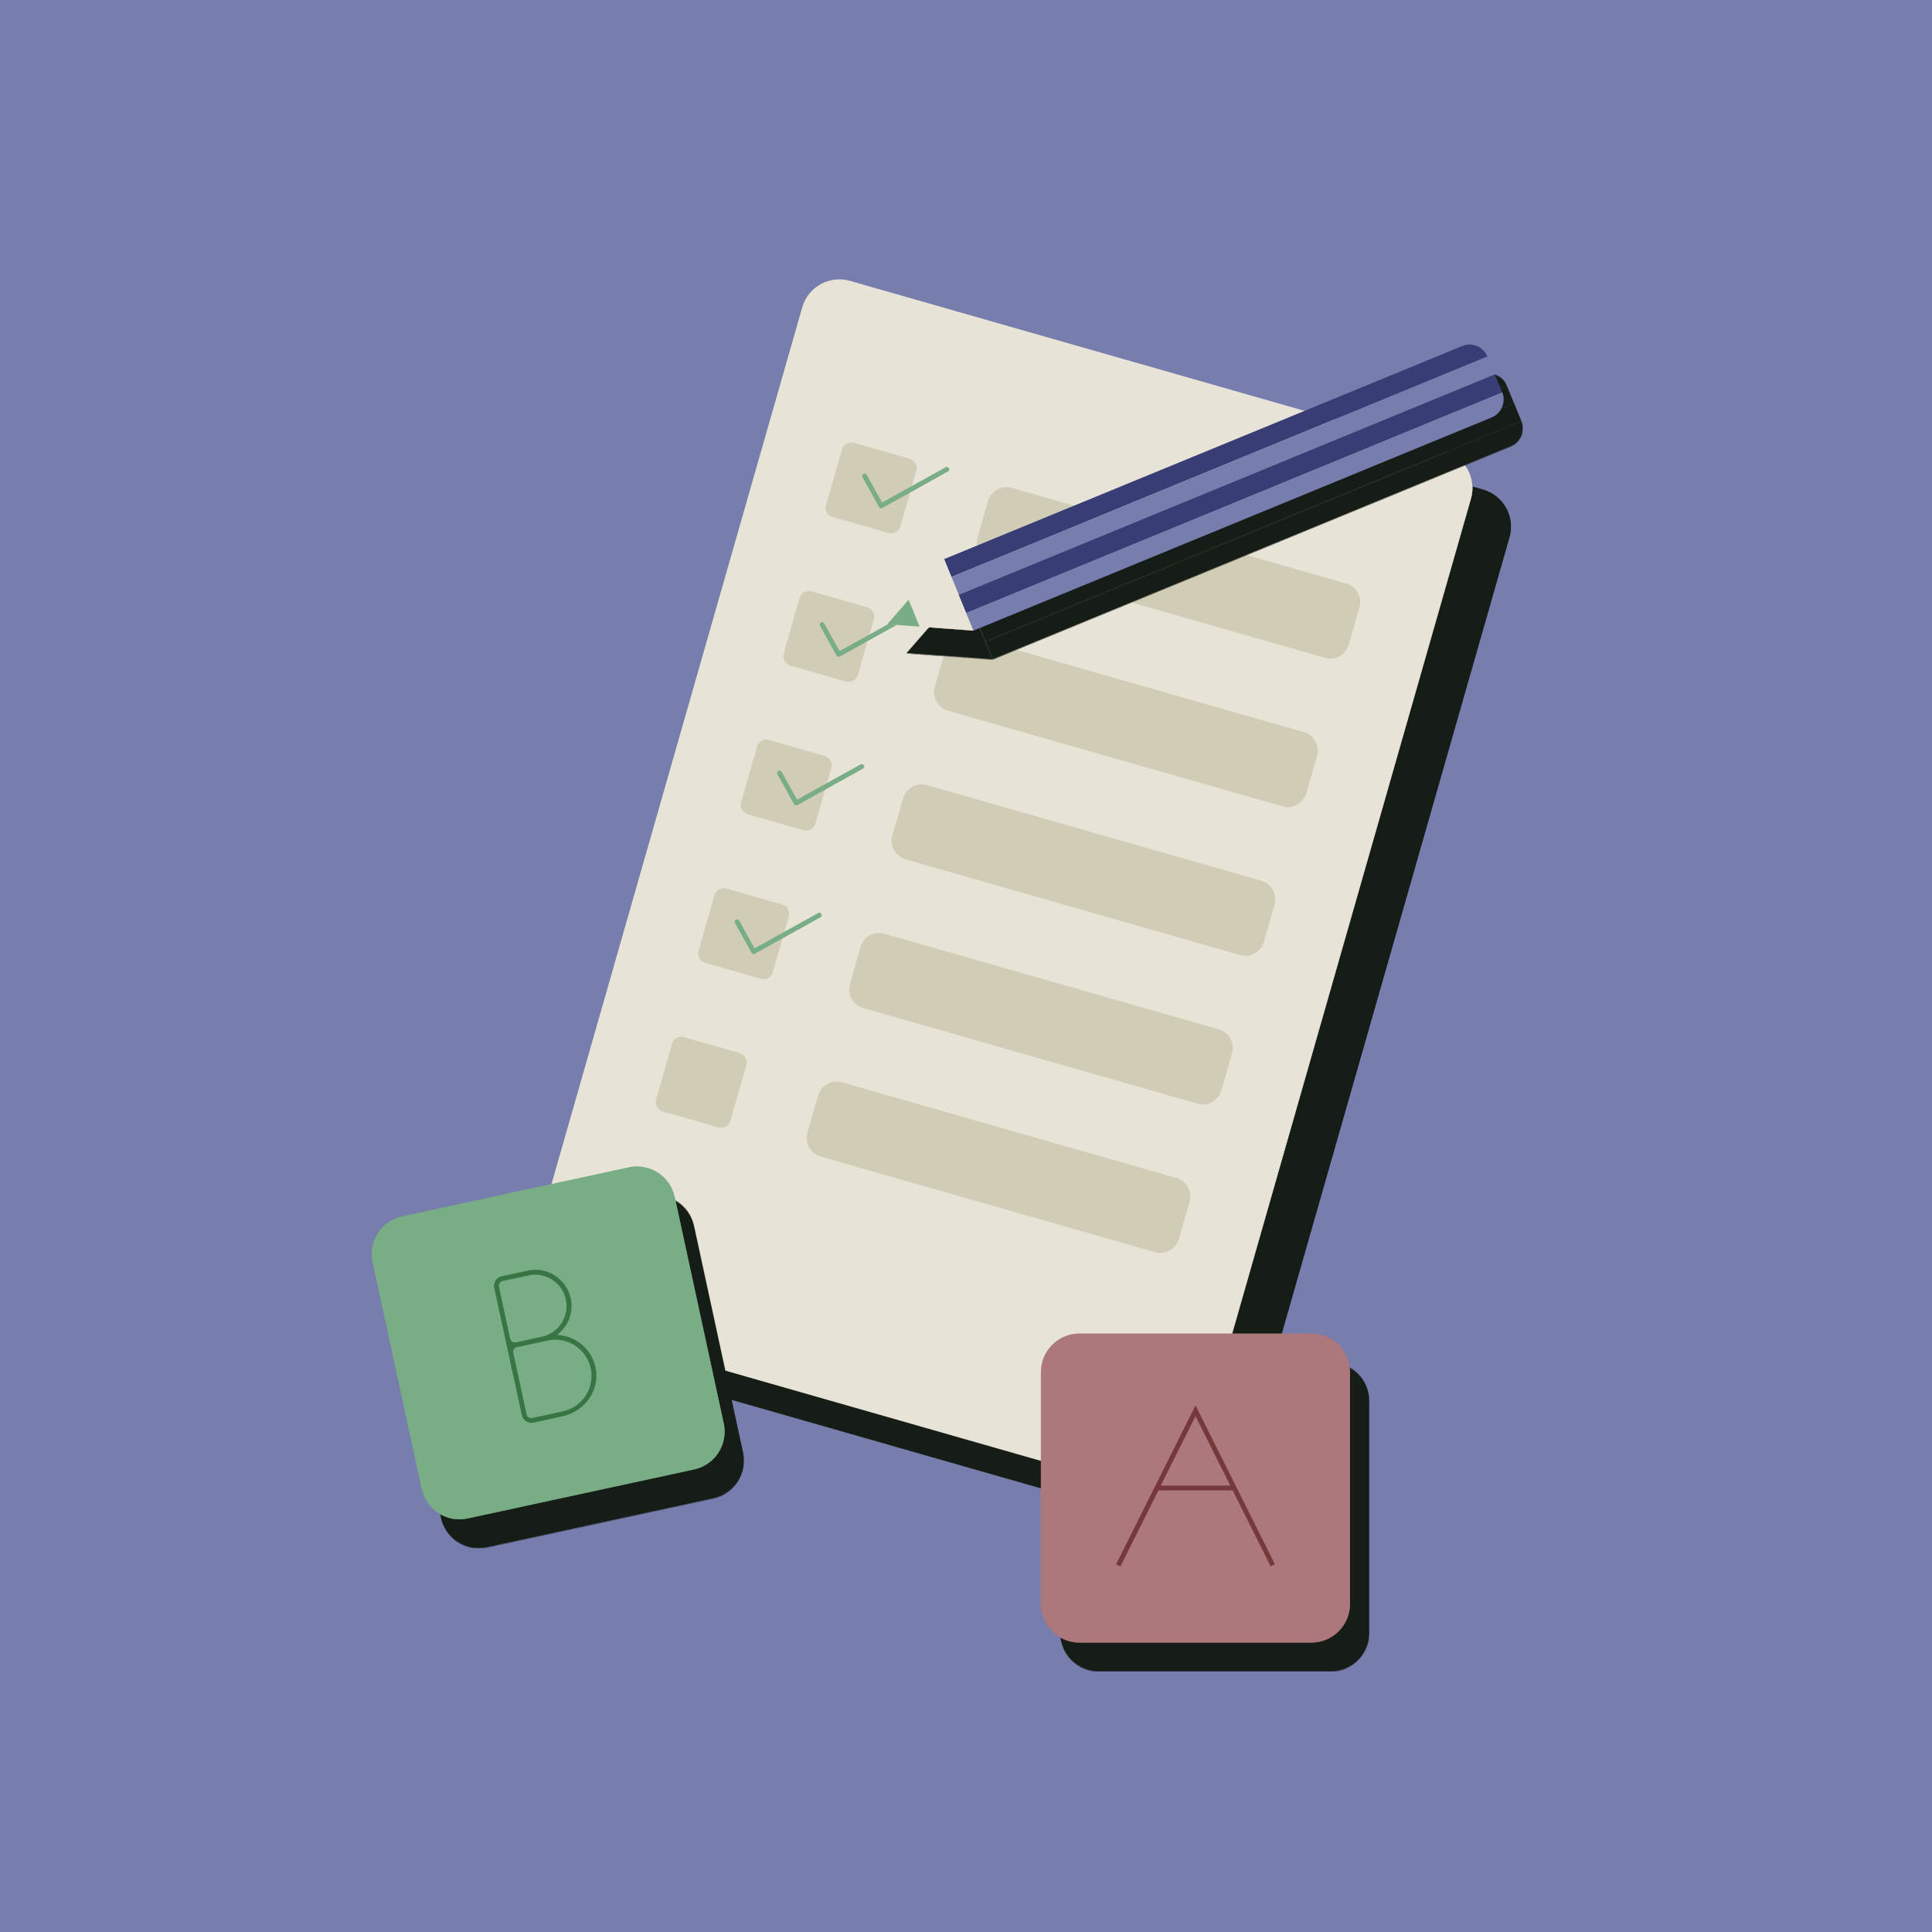
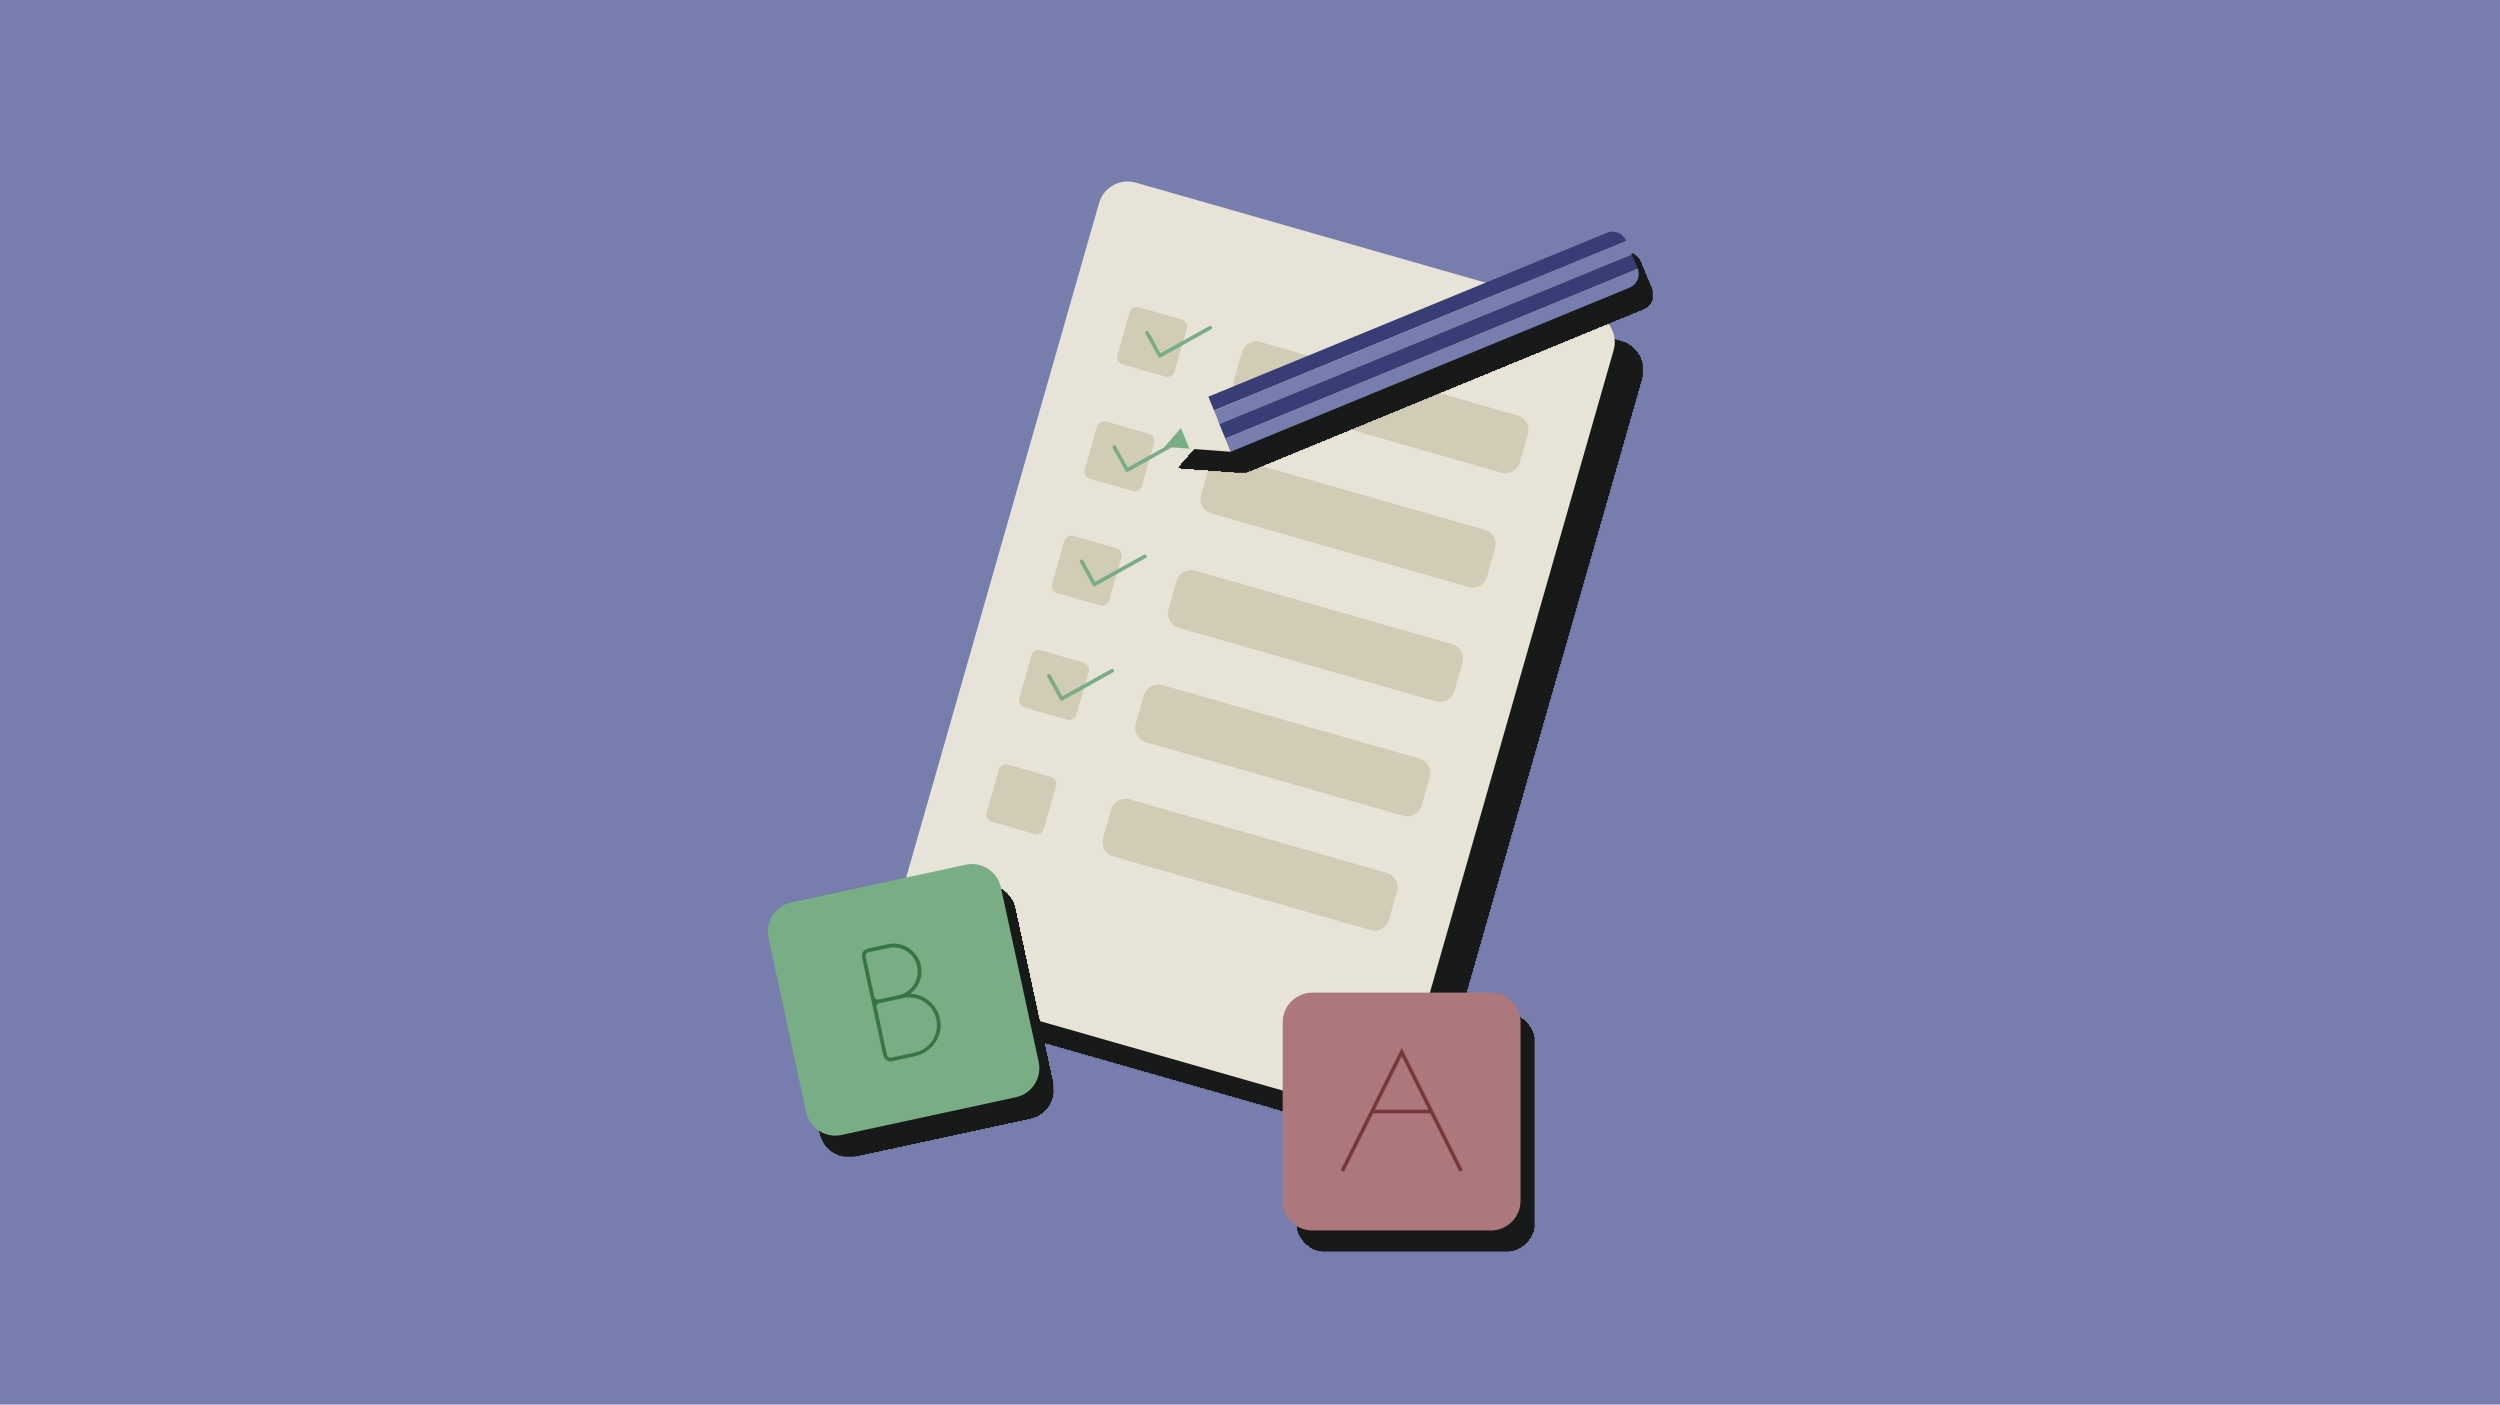
- <svg xmlns="http://www.w3.org/2000/svg" viewBox="0 0 200 200">
-   <defs>
-     <filter id="drop-shadow-35" x="54.3" y="28.92" width="102.13" height="129.59" filterUnits="userSpaceOnUse">
-       <feOffset dx="4" dy="4" />
-       <feGaussianBlur result="blur" stdDeviation="0" />
-       <feFlood flood-color="#181a19" flood-opacity="1" />
-       <feComposite in2="blur" operator="in" />
-       <feComposite in="SourceGraphic" />
-     </filter>
-     <filter id="drop-shadow-36" x="107.75" y="138.04" width="34" height="35" filterUnits="userSpaceOnUse">
-       <feOffset dx="2" dy="3" />
-       <feGaussianBlur result="blur-2" stdDeviation="0" />
-       <feFlood flood-color="#181a19" flood-opacity="1" />
-       <feComposite in2="blur-2" operator="in" />
-       <feComposite in="SourceGraphic" />
-     </filter>
-     <filter id="drop-shadow-37" x="38.48" y="120.74" width="38.54" height="39.54" filterUnits="userSpaceOnUse">
-       <feOffset dx="2" dy="3" />
-       <feGaussianBlur result="blur-3" stdDeviation="0" />
-       <feFlood flood-color="#181a19" flood-opacity="1" />
-       <feComposite in2="blur-3" operator="in" />
-       <feComposite in="SourceGraphic" />
-     </filter>
-     <filter id="drop-shadow-38" x="73.59" y="-5.64" width="84.06" height="73.97" filterUnits="userSpaceOnUse">
-       <feOffset dx="2" dy="3" />
-       <feGaussianBlur result="blur-4" stdDeviation="0" />
-       <feFlood flood-color="#181a19" flood-opacity="1" />
-       <feComposite in2="blur-4" operator="in" />
-       <feComposite in="SourceGraphic" />
-     </filter>
-     <clipPath id="clippath">
-       <polygon points="91.85 64.62 100.77 65.28 97.73 57.88 91.85 64.62" style="fill: #e7e4d7;" />
-     </clipPath>
-   </defs>
-   <g style="isolation: isolate;">
-     <g id="Illustration_x5F_Testing">
-       <rect width="200" height="200" style="fill: #777dad;" />
-       <g>
-         <g style="filter: url(#drop-shadow-35);">
-           <rect x="67.36" y="35.71" width="72" height="112" rx="4" ry="4" transform="translate(29.2 -24.88) rotate(15.96)" style="fill: #e7e4d7;" />
-         </g>
-         <rect x="86.19" y="46.5" width="8" height="8" rx="1" ry="1" transform="translate(16.83 123.33) rotate(-74.04)" style="fill: #d1ccb5;" />
-         <rect x="81.79" y="61.89" width="8" height="8" rx="1" ry="1" transform="translate(-1.15 130.25) rotate(-74.04)" style="fill: #d1ccb5;" />
-         <rect x="77.39" y="77.27" width="8" height="8" rx="1" ry="1" transform="translate(-19.13 137.18) rotate(-74.04)" style="fill: #d1ccb5;" />
-         <rect x="72.99" y="92.65" width="8" height="8" rx="1" ry="1" transform="translate(-37.11 144.1) rotate(-74.04)" style="fill: #d1ccb5;" />
-         <rect x="68.59" y="108.04" width="8" height="8" rx="1" ry="1" transform="translate(-55.09 151.02) rotate(-74.04)" style="fill: #d1ccb5;" />
-         <path d="M91.15,52.6c-.06-.02-.12-.06-.15-.12l-1.72-3.09c-.07-.12-.02-.27.1-.34s.27-.02.34.1l1.59,2.87,6.58-3.65c.12-.07.27-.02.34.1s.02.27-.1.34l-6.8,3.78c-.06.03-.13.04-.19.02Z" style="fill: #78ad85;" />
-         <path d="M86.75,67.98c-.06-.02-.12-.06-.15-.12l-1.72-3.09c-.07-.12-.02-.27.1-.34s.27-.02.34.1l1.59,2.87,6.58-3.65c.12-.07.27-.02.34.1s.02.27-.1.34l-6.8,3.78c-.06.03-.13.04-.19.02Z" style="fill: #78ad85;" />
-         <path d="M82.35,83.36c-.06-.02-.12-.06-.15-.12l-1.72-3.09c-.07-.12-.02-.27.1-.34s.27-.02.34.1l1.59,2.87,6.58-3.65c.12-.07.27-.02.34.1s.02.27-.1.34l-6.8,3.78c-.06.03-.13.04-.19.02Z" style="fill: #78ad85;" />
-         <path d="M77.95,98.75c-.06-.02-.12-.06-.15-.12l-1.72-3.09c-.07-.12-.02-.27.1-.34s.27-.02.34.1l1.59,2.87,6.58-3.65c.12-.07.27-.02.34.1s.02.27-.1.34l-6.8,3.78c-.06.03-.13.04-.19.02Z" style="fill: #78ad85;" />
-         <rect x="100.95" y="55.3" width="40" height="8" rx="2" ry="2" transform="translate(20.97 -30.97) rotate(15.96)" style="fill: #d1ccb5;" />
-         <rect x="96.55" y="70.68" width="40" height="8" rx="2" ry="2" transform="translate(25.03 -29.17) rotate(15.96)" style="fill: #d1ccb5;" />
-         <rect x="92.16" y="86.07" width="40" height="8" rx="2" ry="2" transform="translate(29.09 -27.37) rotate(15.96)" style="fill: #d1ccb5;" />
-         <rect x="87.76" y="101.45" width="40" height="8" rx="2" ry="2" transform="translate(33.15 -25.56) rotate(15.96)" style="fill: #d1ccb5;" />
-         <rect x="83.36" y="116.83" width="40" height="8" rx="2" ry="2" transform="translate(37.21 -23.76) rotate(15.96)" style="fill: #d1ccb5;" />
-       </g>
-       <g style="filter: url(#drop-shadow-36);">
-         <rect x="107.75" y="138.04" width="32" height="32" rx="4" ry="4" style="fill: #ad787b;" />
-         <path d="M131.53,162.15l.45-.22-8.22-16.45-8.22,16.45.45.22,3.93-7.86h7.69s3.93,7.86,3.93,7.86ZM120.16,153.79l3.6-7.19,3.6,7.19h-7.19Z" style="fill: #ad787b; mix-blend-mode: multiply;" />
-       </g>
-       <g style="filter: url(#drop-shadow-37);">
-         <rect x="40.75" y="123.01" width="32" height="32" rx="4" ry="4" transform="translate(-28.12 15.15) rotate(-12.21)" style="fill: #78ad85;" />
-         <path d="M53.13,140.05c-.06-.27.11-.54.38-.59l2.69-.58.49-.11c2.02-.44,4.02.85,4.46,2.87h0c.44,2.02-.85,4.02-2.87,4.46l-3.18.69c-.27.06-.54-.11-.59-.38l-1.37-6.35ZM51.65,133.2c-.06-.27.11-.54.38-.59l2.69-.58c1.75-.38,3.48.74,3.86,2.49h0c.38,1.75-.74,3.48-2.49,3.86l-2.69.58c-.27.06-.54-.11-.59-.38l-1.16-5.38ZM54.62,131.54l-2.69.58c-.54.12-.88.65-.77,1.19l2.86,13.19c.12.54.65.88,1.19.77l3-.65c2.09-.45,3.67-2.33,3.52-4.47-.16-2.26-1.99-3.87-4.07-3.96h0c1.13-.85,1.74-2.31,1.42-3.79-.44-2.02-2.44-3.31-4.46-2.87" style="fill: #387545;" />
-       </g>
-       <g style="filter: url(#drop-shadow-38);">
-         <path d="M127.14,22.94h2v60h0c-1.1,0-2-.9-2-2V22.94h0Z" transform="translate(127.92 191.58) rotate(-112.36)" style="fill: #777dad;" />
-         <polyline points="99.25 61.58 100.01 63.43 155.5 40.6 154.74 38.75 99.25 61.58" style="fill: #383d75;" />
-         <path d="M97.73,57.88l.76,1.85,55.49-22.82h0c-.42-1.02-1.59-1.51-2.61-1.09l-53.64,22.06" style="fill: #383d75;" />
-         <rect x="125.61" y="19.24" width="2" height="60" transform="translate(129.24 185.07) rotate(-112.36)" style="fill: #777dad;" />
-         <g>
-           <polygon points="91.85 64.62 100.77 65.28 97.73 57.88 91.85 64.62" style="fill: #e7e4d7;" />
-           <g style="clip-path: url(#clippath);">
-             <polygon points="95.39 65.33 93.87 61.63 90.93 65 95.39 65.33" style="fill: #78ad85;" />
-             <g>
-               <line x1="75.11" y1="23.93" x2="138" y2="-1.94" style="fill: #78ad85;" />
-               <g>
-                 <g>
-                   <polyline points="109.31 14.19 139.52 1.76 136.48 -5.64 106.26 6.79 109.31 14.19" style="fill: #78ad85;" />
-                   <polyline points="131.39 -.3 131.77 -.46 133.67 4.17 133.29 4.32 131.39 -.3" style="fill: #387545;" />
-                   <polyline points="133.66 .93 134.04 .77 135.18 3.55 134.8 3.7 133.66 .93" style="fill: #387545;" />
-                   <polyline points="136.68 -.32 137.06 -.47 138.2 2.3 137.82 2.46 136.68 -.32" style="fill: #387545;" />
-                   <polyline points="135.17 .31 135.55 .15 136.69 2.93 136.31 3.08 135.17 .31" style="fill: #387545;" />
-                   <polyline points="127.62 3.41 128 3.26 129.14 6.03 128.76 6.19 127.62 3.41" style="fill: #387545;" />
-                   <polyline points="130.64 2.17 131.02 2.01 132.16 4.79 131.78 4.94 130.64 2.17" style="fill: #387545;" />
-                   <polyline points="129.13 2.79 129.51 2.64 130.65 5.41 130.27 5.57 129.13 2.79" style="fill: #387545;" />
-                   <polyline points="121.58 5.9 121.95 5.74 123.09 8.52 122.72 8.67 121.58 5.9" style="fill: #387545;" />
-                   <polyline points="124.6 4.66 124.97 4.5 126.12 7.28 125.74 7.43 124.6 4.66" style="fill: #387545;" />
-                   <polyline points="123.09 5.28 123.46 5.12 124.6 7.9 124.23 8.05 123.09 5.28" style="fill: #387545;" />
-                   <polyline points="115.53 8.38 115.91 8.23 117.05 11 116.67 11.16 115.53 8.38" style="fill: #387545;" />
-                   <polyline points="118.55 7.14 118.93 6.99 120.07 9.76 119.69 9.92 118.55 7.14" style="fill: #387545;" />
-                   <polyline points="117.04 7.76 117.42 7.61 118.56 10.38 118.18 10.54 117.04 7.76" style="fill: #387545;" />
-                   <polyline points="109.49 10.87 109.87 10.71 111.01 13.49 110.63 13.64 109.49 10.87" style="fill: #387545;" />
-                   <polyline points="112.51 9.63 112.89 9.47 114.03 12.25 113.65 12.4 112.51 9.63" style="fill: #387545;" />
-                   <polyline points="111 10.25 111.38 10.09 112.52 12.87 112.14 13.02 111 10.25" style="fill: #387545;" />
-                   <polyline points="137.43 -2.79 137.62 -2.86 139.52 1.76 139.34 1.84 137.43 -2.79" style="fill: #387545;" />
-                   <polyline points="107.41 9.56 107.59 9.49 109.5 14.11 109.31 14.19 107.41 9.56" style="fill: #387545;" />
-                   <polyline points="125.35 2.18 125.72 2.03 127.63 6.65 127.25 6.81 125.35 2.18" style="fill: #387545;" />
-                   <polyline points="119.3 4.67 119.68 4.51 121.58 9.14 121.21 9.29 119.3 4.67" style="fill: #387545;" />
-                   <polyline points="113.26 7.16 113.64 7 115.54 11.62 115.16 11.78 113.26 7.16" style="fill: #387545;" />
-                 </g>
-                 <g>
-                   <polyline points="79.09 26.62 109.31 14.19 106.26 6.79 76.05 19.22 79.09 26.62" style="fill: #78ad85;" />
-                   <polyline points="101.17 12.13 101.55 11.97 103.45 16.6 103.08 16.75 101.17 12.13" style="fill: #387545;" />
-                   <polyline points="103.45 13.36 103.82 13.2 104.96 15.97 104.59 16.13 103.45 13.36" style="fill: #387545;" />
-                   <polyline points="106.47 12.11 106.84 11.96 107.99 14.73 107.61 14.89 106.47 12.11" style="fill: #387545;" />
-                   <polyline points="104.96 12.73 105.33 12.58 106.47 15.35 106.1 15.51 104.96 12.73" style="fill: #387545;" />
-                   <polyline points="97.4 15.84 97.78 15.69 98.92 18.46 98.54 18.62 97.4 15.84" style="fill: #387545;" />
-                   <polyline points="100.42 14.6 100.8 14.44 101.94 17.22 101.56 17.37 100.42 14.6" style="fill: #387545;" />
-                   <polyline points="98.91 15.22 99.29 15.06 100.43 17.84 100.05 17.99 98.91 15.22" style="fill: #387545;" />
-                   <polyline points="91.36 18.33 91.74 18.17 92.88 20.95 92.5 21.1 91.36 18.33" style="fill: #387545;" />
-                   <polyline points="94.38 17.08 94.76 16.93 95.9 19.7 95.52 19.86 94.38 17.08" style="fill: #387545;" />
-                   <polyline points="92.87 17.71 93.25 17.55 94.39 20.32 94.01 20.48 92.87 17.71" style="fill: #387545;" />
-                   <polyline points="85.32 20.81 85.69 20.66 86.83 23.43 86.46 23.59 85.32 20.81" style="fill: #387545;" />
-                   <polyline points="88.34 19.57 88.71 19.41 89.86 22.19 89.48 22.34 88.34 19.57" style="fill: #387545;" />
-                   <polyline points="86.83 20.19 87.2 20.04 88.35 22.81 87.97 22.97 86.83 20.19" style="fill: #387545;" />
-                   <polyline points="79.27 23.3 79.65 23.14 80.79 25.92 80.41 26.07 79.27 23.3" style="fill: #387545;" />
-                   <polyline points="82.29 22.06 82.67 21.9 83.81 24.67 83.43 24.83 82.29 22.06" style="fill: #387545;" />
-                   <polyline points="80.78 22.68 81.16 22.52 82.3 25.3 81.92 25.45 80.78 22.68" style="fill: #387545;" />
-                   <polyline points="107.22 9.64 107.41 9.56 109.31 14.19 109.12 14.27 107.22 9.64" style="fill: #387545;" />
-                   <polyline points="77.19 21.99 77.38 21.91 79.28 26.54 79.09 26.62 77.19 21.99" style="fill: #387545;" />
-                   <polyline points="95.13 14.61 95.51 14.46 97.41 19.08 97.03 19.24 95.13 14.61" style="fill: #387545;" />
-                   <polyline points="89.09 17.1 89.46 16.94 91.37 21.57 90.99 21.72 89.09 17.1" style="fill: #387545;" />
-                   <polyline points="83.04 19.58 83.42 19.43 85.32 24.05 84.95 24.21 83.04 19.58" style="fill: #387545;" />
-                 </g>
-                 <g>
-                   <rect x="75.02" y="19.46" width="2.45" height="8" transform="translate(-3.19 30.77) rotate(-22.36)" style="fill: #ad787b;" />
-                   <g>
-                     <line x1="78.9" y1="26.69" x2="75.86" y2="19.3" style="fill: #ad787b;" />
-                     <rect x="77.18" y="18.99" width=".41" height="8" transform="translate(-2.93 31.15) rotate(-22.35)" style="fill: #181a19;" />
-                   </g>
-                 </g>
-               </g>
-             </g>
-           </g>
-         </g>
-       </g>
+ <svg xmlns="http://www.w3.org/2000/svg" width="356" height="200" viewBox="0 0 356 200" fill="none">
+   <path d="M356 0H0V200H356V0Z" fill="#777DAD" />
+   <g filter="url(#filter0_d_9_1860)">
+     <path d="M226.873 44.636L161.739 26.008C159.491 25.365 157.147 26.667 156.504 28.915L126.235 134.756C125.592 137.005 126.893 139.348 129.141 139.991L194.275 158.619C196.523 159.262 198.867 157.96 199.51 155.712L229.779 49.871C230.422 47.622 229.121 45.279 226.873 44.636Z" fill="#E7E4D7" />
+   </g>
+   <path d="M160.862 44.472L159.116 50.578C158.955 51.14 159.281 51.726 159.843 51.887L165.949 53.633C166.511 53.794 167.097 53.468 167.258 52.906L169.004 46.8C169.165 46.238 168.839 45.652 168.277 45.491L162.171 43.745C161.609 43.584 161.023 43.91 160.862 44.472Z" fill="#D1CCB5" />
+   <path d="M156.212 60.754L154.466 66.86C154.305 67.422 154.631 68.008 155.193 68.169L161.299 69.915C161.861 70.076 162.447 69.751 162.608 69.189L164.354 63.082C164.515 62.52 164.189 61.934 163.627 61.773L157.521 60.027C156.959 59.867 156.373 60.192 156.212 60.754Z" fill="#D1CCB5" />
+   <path d="M151.552 77.043L149.806 83.15C149.645 83.712 149.97 84.298 150.532 84.459L156.639 86.205C157.201 86.366 157.787 86.04 157.947 85.478L159.694 79.372C159.854 78.81 159.529 78.224 158.967 78.063L152.861 76.317C152.299 76.156 151.713 76.481 151.552 77.043Z" fill="#D1CCB5" />
+   <path d="M146.892 93.323L145.145 99.429C144.985 99.991 145.31 100.577 145.872 100.738L151.978 102.484C152.54 102.645 153.126 102.32 153.287 101.758L155.033 95.651C155.194 95.089 154.869 94.503 154.307 94.343L148.2 92.596C147.638 92.435 147.052 92.761 146.892 93.323Z" fill="#D1CCB5" />
+   <path d="M142.242 109.605L140.495 115.711C140.335 116.273 140.66 116.859 141.222 117.02L147.328 118.766C147.89 118.927 148.476 118.602 148.637 118.04L150.383 111.933C150.544 111.371 150.219 110.785 149.657 110.625L143.55 108.878C142.988 108.718 142.402 109.043 142.242 109.605Z" fill="#D1CCB5" />
+   <path d="M165.084 50.91C165.02 50.888 164.957 50.846 164.925 50.782L163.105 47.512C163.03 47.385 163.083 47.226 163.21 47.152C163.337 47.078 163.496 47.131 163.57 47.258L165.253 50.296L172.218 46.432C172.345 46.358 172.504 46.411 172.578 46.538C172.652 46.665 172.599 46.824 172.472 46.898L165.275 50.899C165.211 50.931 165.137 50.941 165.073 50.92L165.084 50.91Z" fill="#78AD85" />
+   <path d="M160.427 67.189C160.363 67.168 160.3 67.126 160.268 67.062L158.447 63.792C158.373 63.665 158.426 63.506 158.553 63.432C158.68 63.358 158.839 63.411 158.913 63.538L160.596 66.576L167.561 62.712C167.688 62.638 167.847 62.691 167.921 62.818C167.995 62.945 167.942 63.104 167.815 63.178L160.617 67.179C160.554 67.211 160.48 67.221 160.416 67.2L160.427 67.189Z" fill="#78AD85" />
+   <path d="M155.769 83.469C155.706 83.448 155.642 83.406 155.61 83.342L153.79 80.071C153.716 79.944 153.769 79.786 153.896 79.712C154.023 79.637 154.181 79.69 154.255 79.817L155.939 82.855L162.903 78.992C163.031 78.918 163.189 78.971 163.263 79.098C163.337 79.225 163.285 79.383 163.158 79.457L155.96 83.459C155.896 83.49 155.822 83.501 155.759 83.48L155.769 83.469Z" fill="#78AD85" />
+   <path d="M151.112 99.76C151.048 99.739 150.985 99.696 150.953 99.633L149.132 96.362C149.058 96.235 149.111 96.076 149.238 96.002C149.365 95.928 149.524 95.981 149.598 96.108L151.281 99.146L158.246 95.282C158.373 95.208 158.532 95.261 158.606 95.388C158.68 95.515 158.627 95.674 158.5 95.748L151.302 99.749C151.239 99.781 151.165 99.791 151.101 99.77L151.112 99.76Z" fill="#78AD85" />
+   <path d="M216.113 59.171L179.476 48.693C178.351 48.372 177.18 49.022 176.858 50.147L175.694 54.217C175.372 55.342 176.023 56.513 177.147 56.835L213.785 67.313C214.909 67.634 216.081 66.984 216.402 65.859L217.566 61.789C217.888 60.664 217.237 59.493 216.113 59.171Z" fill="#D1CCB5" />
+   <path d="M211.456 75.448L174.819 64.97C173.695 64.649 172.523 65.299 172.201 66.424L171.037 70.494C170.716 71.618 171.366 72.79 172.49 73.112L209.128 83.59C210.252 83.911 211.424 83.261 211.745 82.136L212.91 78.066C213.231 76.942 212.58 75.77 211.456 75.448Z" fill="#D1CCB5" />
+   <path d="M206.807 91.738L170.169 81.26C169.045 80.939 167.873 81.589 167.552 82.713L166.388 86.784C166.066 87.909 166.717 89.08 167.841 89.402L204.478 99.88C205.602 100.201 206.774 99.551 207.096 98.427L208.26 94.356C208.582 93.231 207.931 92.06 206.807 91.738Z" fill="#D1CCB5" />
+   <path d="M202.15 108.026L165.512 97.548C164.388 97.226 163.216 97.877 162.895 99.001L161.731 103.072C161.409 104.196 162.06 105.368 163.184 105.689L199.821 116.167C200.946 116.489 202.118 115.838 202.439 114.714L203.603 110.643C203.925 109.519 203.274 108.347 202.15 108.026Z" fill="#D1CCB5" />
+   <path d="M197.493 124.303L160.856 113.825C159.732 113.503 158.56 114.154 158.238 115.278L157.074 119.349C156.752 120.473 157.403 121.645 158.527 121.967L195.165 132.445C196.289 132.766 197.461 132.115 197.782 130.991L198.946 126.92C199.268 125.796 198.617 124.624 197.493 124.303Z" fill="#D1CCB5" />
+   <g filter="url(#filter1_d_9_1860)">
+     <path d="M212.293 141.349H186.889C184.551 141.349 182.655 143.244 182.655 145.583V170.987C182.655 173.325 184.551 175.221 186.889 175.221H212.293C214.632 175.221 216.528 173.325 216.528 170.987V145.583C216.528 143.244 214.632 141.349 212.293 141.349Z" fill="#AD787B" />
+     <g style="mix-blend-mode:multiply">
+       <path d="M207.827 166.869L208.303 166.636L199.602 149.224L190.901 166.636L191.377 166.869L195.537 158.549H203.677L207.837 166.869H207.827ZM195.791 158.02L199.602 150.409L203.413 158.02H195.802H195.791Z" fill="#AD787B" />
    </g>
  </g>
+   <g filter="url(#filter2_d_9_1860)">
+     <path d="M137.5 123.139L112.671 128.512C110.385 129.006 108.933 131.26 109.428 133.546L114.801 158.375C115.295 160.661 117.549 162.112 119.835 161.618L144.664 156.245C146.95 155.75 148.401 153.497 147.907 151.211L142.534 126.382C142.039 124.096 139.786 122.644 137.5 123.139Z" fill="#78AD85" />
+     <path d="M124.84 143.476C124.776 143.19 124.956 142.905 125.242 142.852L128.089 142.238L128.608 142.121C130.746 141.655 132.863 143.021 133.329 145.159C133.795 147.297 132.429 149.414 130.291 149.88L126.925 150.61C126.639 150.674 126.353 150.494 126.3 150.208L124.85 143.487L124.84 143.476ZM123.273 136.225C123.209 135.94 123.389 135.654 123.675 135.601L126.523 134.987C128.375 134.585 130.206 135.77 130.608 137.623C131.011 139.475 129.825 141.306 127.973 141.708L125.125 142.322C124.84 142.386 124.554 142.206 124.501 141.92L123.273 136.225ZM126.417 134.468L123.569 135.082C122.998 135.209 122.638 135.77 122.754 136.342L125.782 150.303C125.909 150.875 126.47 151.235 127.041 151.119L130.217 150.43C132.429 149.954 134.102 147.964 133.943 145.699C133.773 143.307 131.836 141.603 129.635 141.507C130.831 140.608 131.476 139.062 131.138 137.496C130.672 135.357 128.555 133.992 126.417 134.458" fill="#387545" />
+   </g>
+   <g filter="url(#filter3_d_9_1860)">
+     <path d="M175.265 64.323L174.459 62.366L233.195 38.205C233.638 39.282 233.119 40.525 232.042 40.968L175.265 64.323Z" fill="#777DAD" />
+     <path d="M173.658 60.415L174.462 62.373L233.199 38.208L232.395 36.249L173.658 60.415Z" fill="#383D75" />
+     <path d="M172.049 56.498L172.853 58.457L231.59 34.301C231.146 33.222 229.907 32.703 228.827 33.148L172.049 56.498Z" fill="#383D75" />
+     <path d="M172.851 58.462L173.656 60.42L232.391 36.259L231.586 34.301L172.851 58.462Z" fill="#777DAD" />
+     <path d="M165.825 63.633L175.267 64.332L172.049 56.498L165.825 63.633Z" fill="#E7E4D7" />
+     <mask id="mask0_9_1860" style="mask-type:luminance" maskUnits="userSpaceOnUse" x="165" y="56" width="11" height="9">
+       <path d="M165.825 63.633L175.267 64.332L172.049 56.498L165.825 63.633Z" fill="white" />
+     </mask>
+     <g mask="url(#mask0_9_1860)">
+       <path d="M169.572 64.384L167.963 60.468L164.851 64.035L169.572 64.384Z" fill="#78AD85" />
+     </g>
+   </g>
+   <defs>
+     <filter id="filter0_d_9_1860" x="126.071" y="25.844" width="107.873" height="136.939" filterUnits="userSpaceOnUse" color-interpolation-filters="sRGB">
+       <feFlood flood-opacity="0" result="BackgroundImageFix" />
+       <feColorMatrix in="SourceAlpha" type="matrix" values="0 0 0 0 0 0 0 0 0 0 0 0 0 0 0 0 0 0 127 0" result="hardAlpha" />
+       <feOffset dx="4" dy="4" />
+       <feColorMatrix type="matrix" values="0 0 0 0 0.094 0 0 0 0 0.102 0 0 0 0 0.098 0 0 0 1 0" />
+       <feBlend mode="normal" in2="BackgroundImageFix" result="effect1_dropShadow_9_1860" />
+       <feBlend mode="normal" in="SourceGraphic" in2="effect1_dropShadow_9_1860" result="shape" />
+     </filter>
+     <filter id="filter1_d_9_1860" x="182.655" y="141.349" width="35.872" height="36.872" filterUnits="userSpaceOnUse" color-interpolation-filters="sRGB">
+       <feFlood flood-opacity="0" result="BackgroundImageFix" />
+       <feColorMatrix in="SourceAlpha" type="matrix" values="0 0 0 0 0 0 0 0 0 0 0 0 0 0 0 0 0 0 127 0" result="hardAlpha" />
+       <feOffset dx="2" dy="3" />
+       <feColorMatrix type="matrix" values="0 0 0 0 0.094 0 0 0 0 0.102 0 0 0 0 0.098 0 0 0 1 0" />
+       <feBlend mode="normal" in2="BackgroundImageFix" result="effect1_dropShadow_9_1860" />
+       <feBlend mode="normal" in="SourceGraphic" in2="effect1_dropShadow_9_1860" result="shape" />
+     </filter>
+     <filter id="filter2_d_9_1860" x="109.331" y="123.042" width="40.672" height="41.672" filterUnits="userSpaceOnUse" color-interpolation-filters="sRGB">
+       <feFlood flood-opacity="0" result="BackgroundImageFix" />
+       <feColorMatrix in="SourceAlpha" type="matrix" values="0 0 0 0 0 0 0 0 0 0 0 0 0 0 0 0 0 0 127 0" result="hardAlpha" />
+       <feOffset dx="2" dy="3" />
+       <feColorMatrix type="matrix" values="0 0 0 0 0.094 0 0 0 0 0.102 0 0 0 0 0.098 0 0 0 1 0" />
+       <feBlend mode="normal" in2="BackgroundImageFix" result="effect1_dropShadow_9_1860" />
+       <feBlend mode="normal" in="SourceGraphic" in2="effect1_dropShadow_9_1860" result="shape" />
+     </filter>
+     <filter id="filter3_d_9_1860" x="165.825" y="32.989" width="69.528" height="34.343" filterUnits="userSpaceOnUse" color-interpolation-filters="sRGB">
+       <feFlood flood-opacity="0" result="BackgroundImageFix" />
+       <feColorMatrix in="SourceAlpha" type="matrix" values="0 0 0 0 0 0 0 0 0 0 0 0 0 0 0 0 0 0 127 0" result="hardAlpha" />
+       <feOffset dx="2" dy="3" />
+       <feColorMatrix type="matrix" values="0 0 0 0 0.094 0 0 0 0 0.102 0 0 0 0 0.098 0 0 0 1 0" />
+       <feBlend mode="normal" in2="BackgroundImageFix" result="effect1_dropShadow_9_1860" />
+       <feBlend mode="normal" in="SourceGraphic" in2="effect1_dropShadow_9_1860" result="shape" />
+     </filter>
+   </defs>
</svg>
